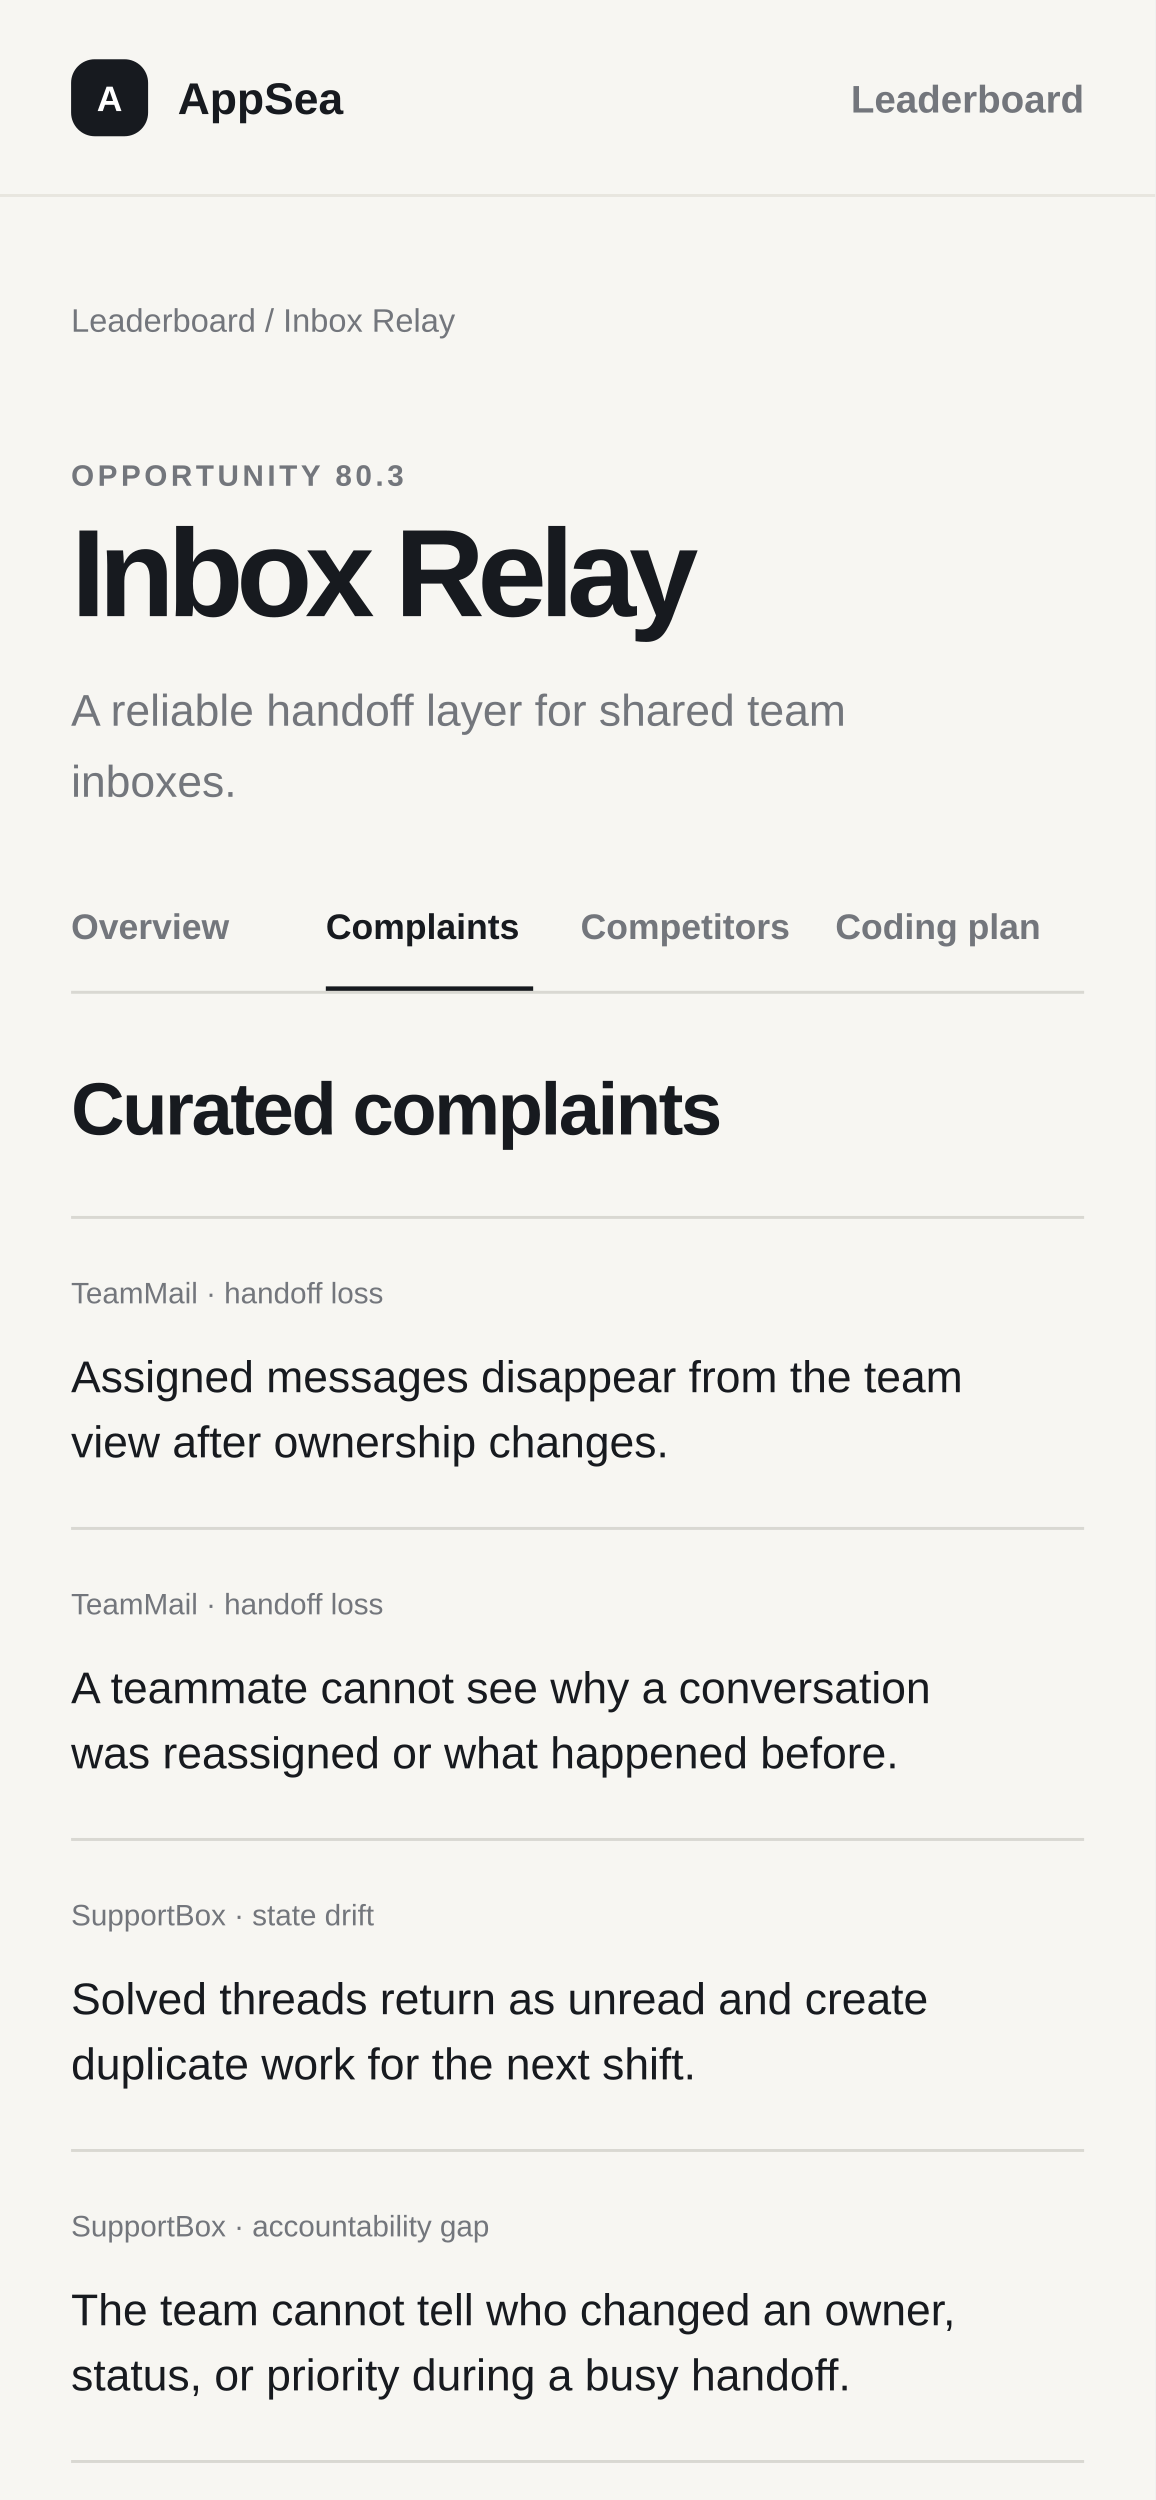
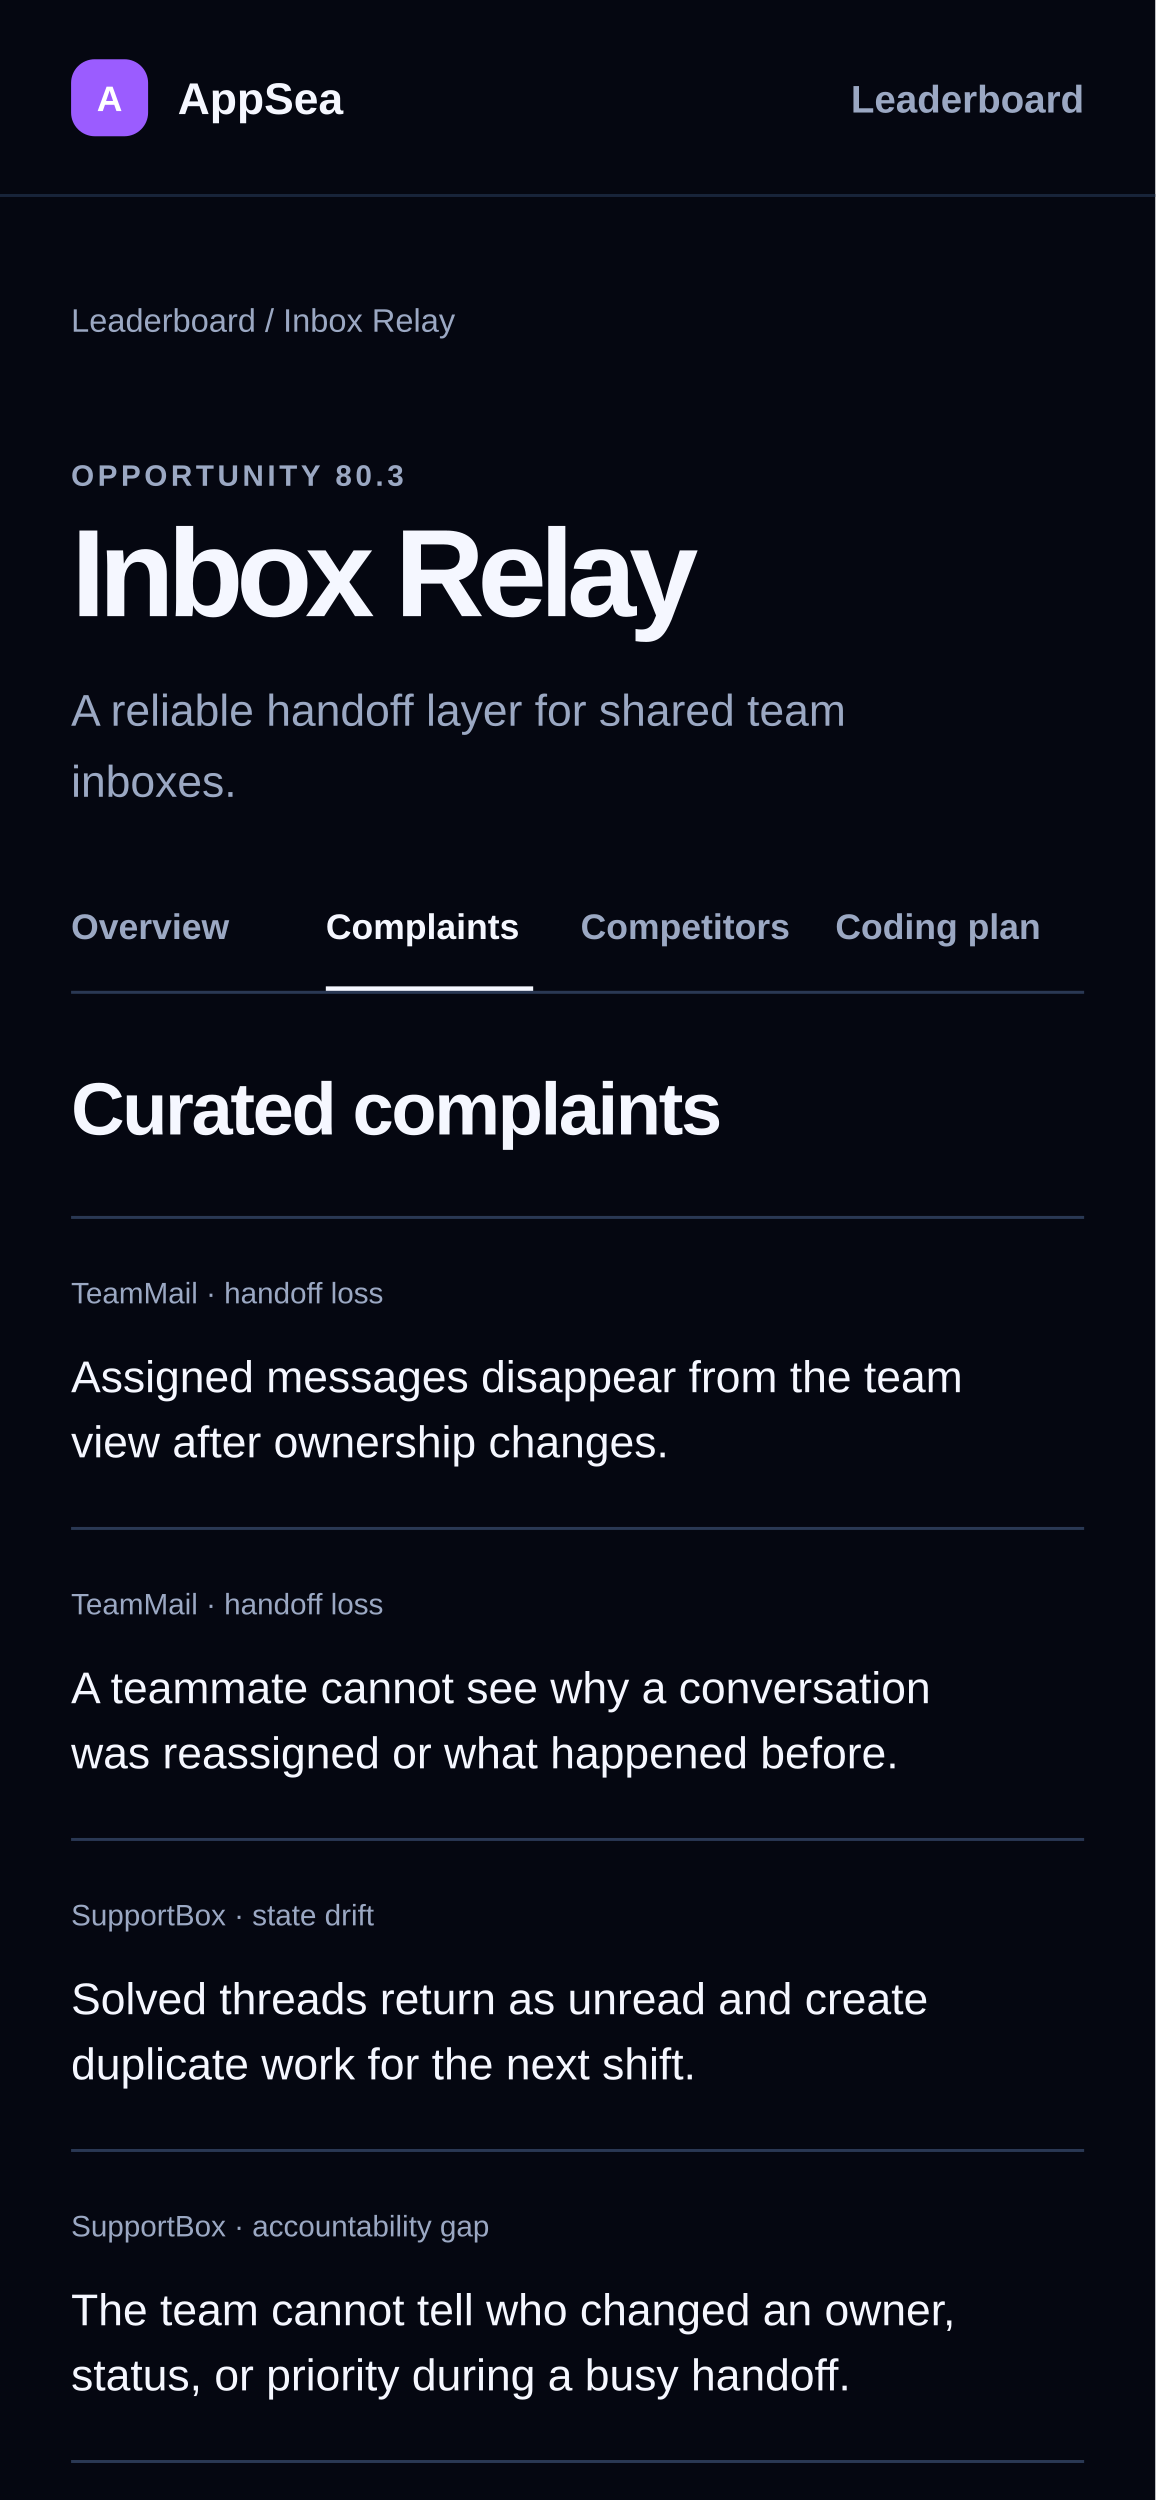
<svg xmlns="http://www.w3.org/2000/svg" width="390" height="844" viewBox="0 0 390 844">
-   <rect width="390" height="844" fill="#f7f6f2" />
-   <line x1="0" y1="66" x2="390" y2="66" stroke="#e8e6df" stroke-width="1" />
-   <rect x="24" y="20.0" width="26" height="26" rx="8" fill="#171a1f" />
+   <rect width="390" height="844" fill="#050711" />
+   <line x1="0" y1="66" x2="390" y2="66" stroke="#18243a" stroke-width="1" />
+   <rect x="24" y="20.0" width="26" height="26" rx="8" fill="#9b5cff" />
  <text x="37.0" y="37.5" font-family="Arial, Helvetica, sans-serif" font-size="12" font-weight="700" fill="#ffffff" text-anchor="middle" letter-spacing="0">A</text>
-   <text x="60" y="38.5" font-family="Arial, Helvetica, sans-serif" font-size="15" font-weight="700" fill="#171a1f" text-anchor="start" letter-spacing="0">AppSea</text>
-   <text x="366" y="38.0" font-family="Arial, Helvetica, sans-serif" font-size="13" font-weight="600" fill="#73767c" text-anchor="end" letter-spacing="0">Leaderboard</text>
-   <text x="24" y="112" font-family="Arial, Helvetica, sans-serif" font-size="11" font-weight="400" fill="#73767c" text-anchor="start" letter-spacing="0">Leaderboard  /  Inbox Relay</text>
-   <text x="24" y="164" font-family="Arial, Helvetica, sans-serif" font-size="10" font-weight="700" fill="#73767c" text-anchor="start" letter-spacing="1.2">OPPORTUNITY 80.3</text>
-   <text x="24" y="208" font-family="Arial, Helvetica, sans-serif" font-size="42" font-weight="650" fill="#171a1f" text-anchor="start" letter-spacing="-2.4">Inbox Relay</text>
-   <text x="24" y="245" font-family="Arial, Helvetica, sans-serif" font-size="15" font-weight="400" fill="#73767c" text-anchor="start" letter-spacing="0">A reliable handoff layer for shared team</text>
-   <text x="24" y="269" font-family="Arial, Helvetica, sans-serif" font-size="15" font-weight="400" fill="#73767c" text-anchor="start" letter-spacing="0">inboxes.</text>
-   <text x="24" y="317" font-family="Arial, Helvetica, sans-serif" font-size="12" font-weight="600" fill="#73767c" text-anchor="start" letter-spacing="0">Overview</text>
-   <text x="110" y="317" font-family="Arial, Helvetica, sans-serif" font-size="12" font-weight="600" fill="#171a1f" text-anchor="start" letter-spacing="0">Complaints</text>
-   <line x1="110" y1="334" x2="180" y2="334" stroke="#171a1f" stroke-width="2" />
-   <text x="196" y="317" font-family="Arial, Helvetica, sans-serif" font-size="12" font-weight="600" fill="#73767c" text-anchor="start" letter-spacing="0">Competitors</text>
-   <text x="282" y="317" font-family="Arial, Helvetica, sans-serif" font-size="12" font-weight="600" fill="#73767c" text-anchor="start" letter-spacing="0">Coding plan</text>
-   <line x1="24" y1="335" x2="366" y2="335" stroke="#d9d8d2" stroke-width="1" />
-   <text x="24" y="383" font-family="Arial, Helvetica, sans-serif" font-size="25" font-weight="650" fill="#171a1f" text-anchor="start" letter-spacing="-0.8">Curated complaints</text>
-   <line x1="24" y1="411" x2="366" y2="411" stroke="#d9d8d2" stroke-width="1" />
-   <text x="24" y="440" font-family="Arial, Helvetica, sans-serif" font-size="10" font-weight="400" fill="#73767c" text-anchor="start" letter-spacing="0">TeamMail · handoff loss</text>
-   <text x="24" y="470" font-family="Arial, Helvetica, sans-serif" font-size="15" font-weight="500" fill="#171a1f" text-anchor="start" letter-spacing="0">Assigned messages disappear from the team</text>
-   <text x="24" y="492" font-family="Arial, Helvetica, sans-serif" font-size="15" font-weight="500" fill="#171a1f" text-anchor="start" letter-spacing="0">view after ownership changes.</text>
-   <line x1="24" y1="516" x2="366" y2="516" stroke="#d9d8d2" stroke-width="1" />
-   <text x="24" y="545" font-family="Arial, Helvetica, sans-serif" font-size="10" font-weight="400" fill="#73767c" text-anchor="start" letter-spacing="0">TeamMail · handoff loss</text>
-   <text x="24" y="575" font-family="Arial, Helvetica, sans-serif" font-size="15" font-weight="500" fill="#171a1f" text-anchor="start" letter-spacing="0">A teammate cannot see why a conversation</text>
-   <text x="24" y="597" font-family="Arial, Helvetica, sans-serif" font-size="15" font-weight="500" fill="#171a1f" text-anchor="start" letter-spacing="0">was reassigned or what happened before.</text>
-   <line x1="24" y1="621" x2="366" y2="621" stroke="#d9d8d2" stroke-width="1" />
-   <text x="24" y="650" font-family="Arial, Helvetica, sans-serif" font-size="10" font-weight="400" fill="#73767c" text-anchor="start" letter-spacing="0">SupportBox · state drift</text>
-   <text x="24" y="680" font-family="Arial, Helvetica, sans-serif" font-size="15" font-weight="500" fill="#171a1f" text-anchor="start" letter-spacing="0">Solved threads return as unread and create</text>
-   <text x="24" y="702" font-family="Arial, Helvetica, sans-serif" font-size="15" font-weight="500" fill="#171a1f" text-anchor="start" letter-spacing="0">duplicate work for the next shift.</text>
-   <line x1="24" y1="726" x2="366" y2="726" stroke="#d9d8d2" stroke-width="1" />
-   <text x="24" y="755" font-family="Arial, Helvetica, sans-serif" font-size="10" font-weight="400" fill="#73767c" text-anchor="start" letter-spacing="0">SupportBox · accountability gap</text>
-   <text x="24" y="785" font-family="Arial, Helvetica, sans-serif" font-size="15" font-weight="500" fill="#171a1f" text-anchor="start" letter-spacing="0">The team cannot tell who changed an owner,</text>
-   <text x="24" y="807" font-family="Arial, Helvetica, sans-serif" font-size="15" font-weight="500" fill="#171a1f" text-anchor="start" letter-spacing="0">status, or priority during a busy handoff.</text>
-   <line x1="24" y1="831" x2="366" y2="831" stroke="#d9d8d2" stroke-width="1" />
+   <text x="60" y="38.5" font-family="Arial, Helvetica, sans-serif" font-size="15" font-weight="700" fill="#f5f7ff" text-anchor="start" letter-spacing="0">AppSea</text>
+   <text x="366" y="38.0" font-family="Arial, Helvetica, sans-serif" font-size="13" font-weight="600" fill="#9ba8c3" text-anchor="end" letter-spacing="0">Leaderboard</text>
+   <text x="24" y="112" font-family="Arial, Helvetica, sans-serif" font-size="11" font-weight="400" fill="#9ba8c3" text-anchor="start" letter-spacing="0">Leaderboard  /  Inbox Relay</text>
+   <text x="24" y="164" font-family="Arial, Helvetica, sans-serif" font-size="10" font-weight="700" fill="#9ba8c3" text-anchor="start" letter-spacing="1.2">OPPORTUNITY 80.3</text>
+   <text x="24" y="208" font-family="Arial, Helvetica, sans-serif" font-size="42" font-weight="650" fill="#f5f7ff" text-anchor="start" letter-spacing="-2.4">Inbox Relay</text>
+   <text x="24" y="245" font-family="Arial, Helvetica, sans-serif" font-size="15" font-weight="400" fill="#9ba8c3" text-anchor="start" letter-spacing="0">A reliable handoff layer for shared team</text>
+   <text x="24" y="269" font-family="Arial, Helvetica, sans-serif" font-size="15" font-weight="400" fill="#9ba8c3" text-anchor="start" letter-spacing="0">inboxes.</text>
+   <text x="24" y="317" font-family="Arial, Helvetica, sans-serif" font-size="12" font-weight="600" fill="#9ba8c3" text-anchor="start" letter-spacing="0">Overview</text>
+   <text x="110" y="317" font-family="Arial, Helvetica, sans-serif" font-size="12" font-weight="600" fill="#f5f7ff" text-anchor="start" letter-spacing="0">Complaints</text>
+   <line x1="110" y1="334" x2="180" y2="334" stroke="#f5f7ff" stroke-width="2" />
+   <text x="196" y="317" font-family="Arial, Helvetica, sans-serif" font-size="12" font-weight="600" fill="#9ba8c3" text-anchor="start" letter-spacing="0">Competitors</text>
+   <text x="282" y="317" font-family="Arial, Helvetica, sans-serif" font-size="12" font-weight="600" fill="#9ba8c3" text-anchor="start" letter-spacing="0">Coding plan</text>
+   <line x1="24" y1="335" x2="366" y2="335" stroke="#2a3854" stroke-width="1" />
+   <text x="24" y="383" font-family="Arial, Helvetica, sans-serif" font-size="25" font-weight="650" fill="#f5f7ff" text-anchor="start" letter-spacing="-0.8">Curated complaints</text>
+   <line x1="24" y1="411" x2="366" y2="411" stroke="#2a3854" stroke-width="1" />
+   <text x="24" y="440" font-family="Arial, Helvetica, sans-serif" font-size="10" font-weight="400" fill="#9ba8c3" text-anchor="start" letter-spacing="0">TeamMail · handoff loss</text>
+   <text x="24" y="470" font-family="Arial, Helvetica, sans-serif" font-size="15" font-weight="500" fill="#f5f7ff" text-anchor="start" letter-spacing="0">Assigned messages disappear from the team</text>
+   <text x="24" y="492" font-family="Arial, Helvetica, sans-serif" font-size="15" font-weight="500" fill="#f5f7ff" text-anchor="start" letter-spacing="0">view after ownership changes.</text>
+   <line x1="24" y1="516" x2="366" y2="516" stroke="#2a3854" stroke-width="1" />
+   <text x="24" y="545" font-family="Arial, Helvetica, sans-serif" font-size="10" font-weight="400" fill="#9ba8c3" text-anchor="start" letter-spacing="0">TeamMail · handoff loss</text>
+   <text x="24" y="575" font-family="Arial, Helvetica, sans-serif" font-size="15" font-weight="500" fill="#f5f7ff" text-anchor="start" letter-spacing="0">A teammate cannot see why a conversation</text>
+   <text x="24" y="597" font-family="Arial, Helvetica, sans-serif" font-size="15" font-weight="500" fill="#f5f7ff" text-anchor="start" letter-spacing="0">was reassigned or what happened before.</text>
+   <line x1="24" y1="621" x2="366" y2="621" stroke="#2a3854" stroke-width="1" />
+   <text x="24" y="650" font-family="Arial, Helvetica, sans-serif" font-size="10" font-weight="400" fill="#9ba8c3" text-anchor="start" letter-spacing="0">SupportBox · state drift</text>
+   <text x="24" y="680" font-family="Arial, Helvetica, sans-serif" font-size="15" font-weight="500" fill="#f5f7ff" text-anchor="start" letter-spacing="0">Solved threads return as unread and create</text>
+   <text x="24" y="702" font-family="Arial, Helvetica, sans-serif" font-size="15" font-weight="500" fill="#f5f7ff" text-anchor="start" letter-spacing="0">duplicate work for the next shift.</text>
+   <line x1="24" y1="726" x2="366" y2="726" stroke="#2a3854" stroke-width="1" />
+   <text x="24" y="755" font-family="Arial, Helvetica, sans-serif" font-size="10" font-weight="400" fill="#9ba8c3" text-anchor="start" letter-spacing="0">SupportBox · accountability gap</text>
+   <text x="24" y="785" font-family="Arial, Helvetica, sans-serif" font-size="15" font-weight="500" fill="#f5f7ff" text-anchor="start" letter-spacing="0">The team cannot tell who changed an owner,</text>
+   <text x="24" y="807" font-family="Arial, Helvetica, sans-serif" font-size="15" font-weight="500" fill="#f5f7ff" text-anchor="start" letter-spacing="0">status, or priority during a busy handoff.</text>
+   <line x1="24" y1="831" x2="366" y2="831" stroke="#2a3854" stroke-width="1" />
</svg>
